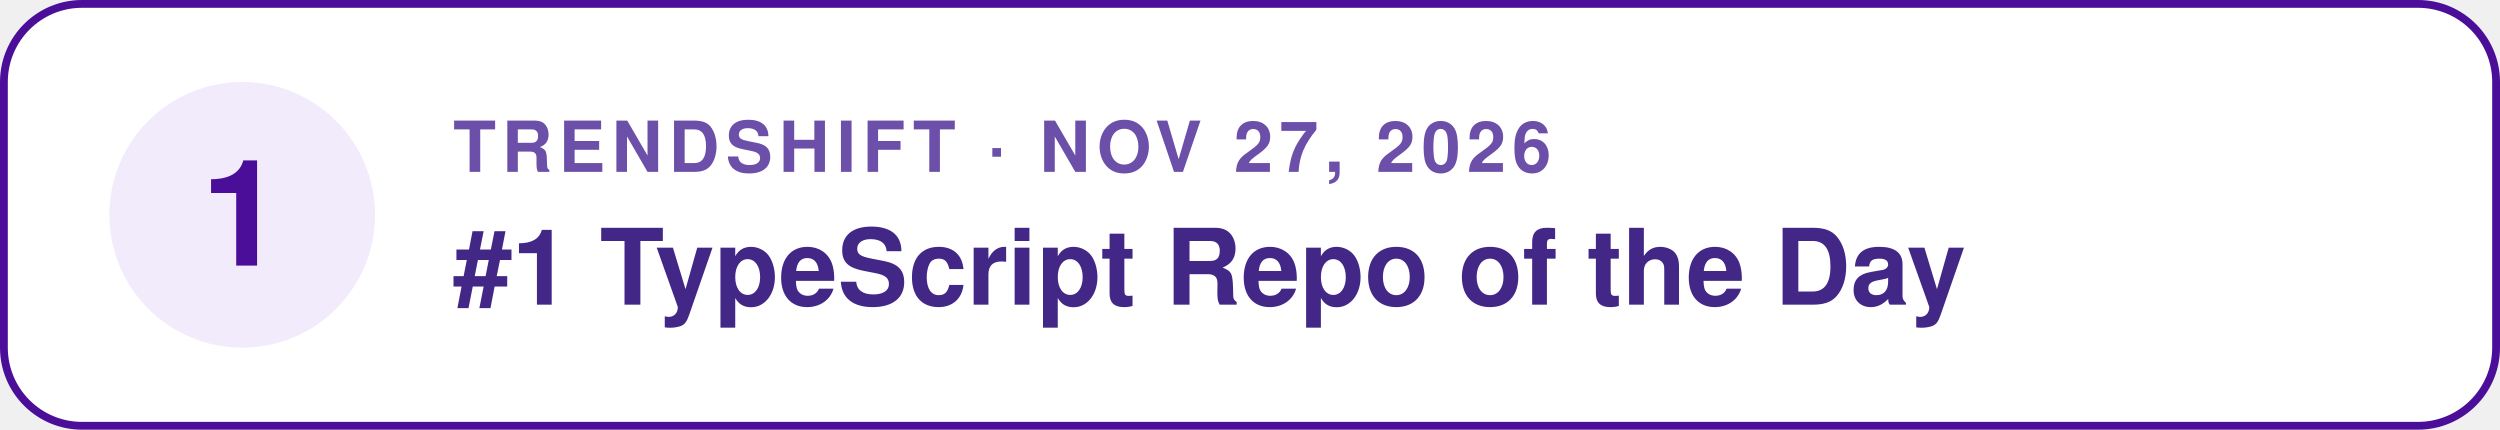
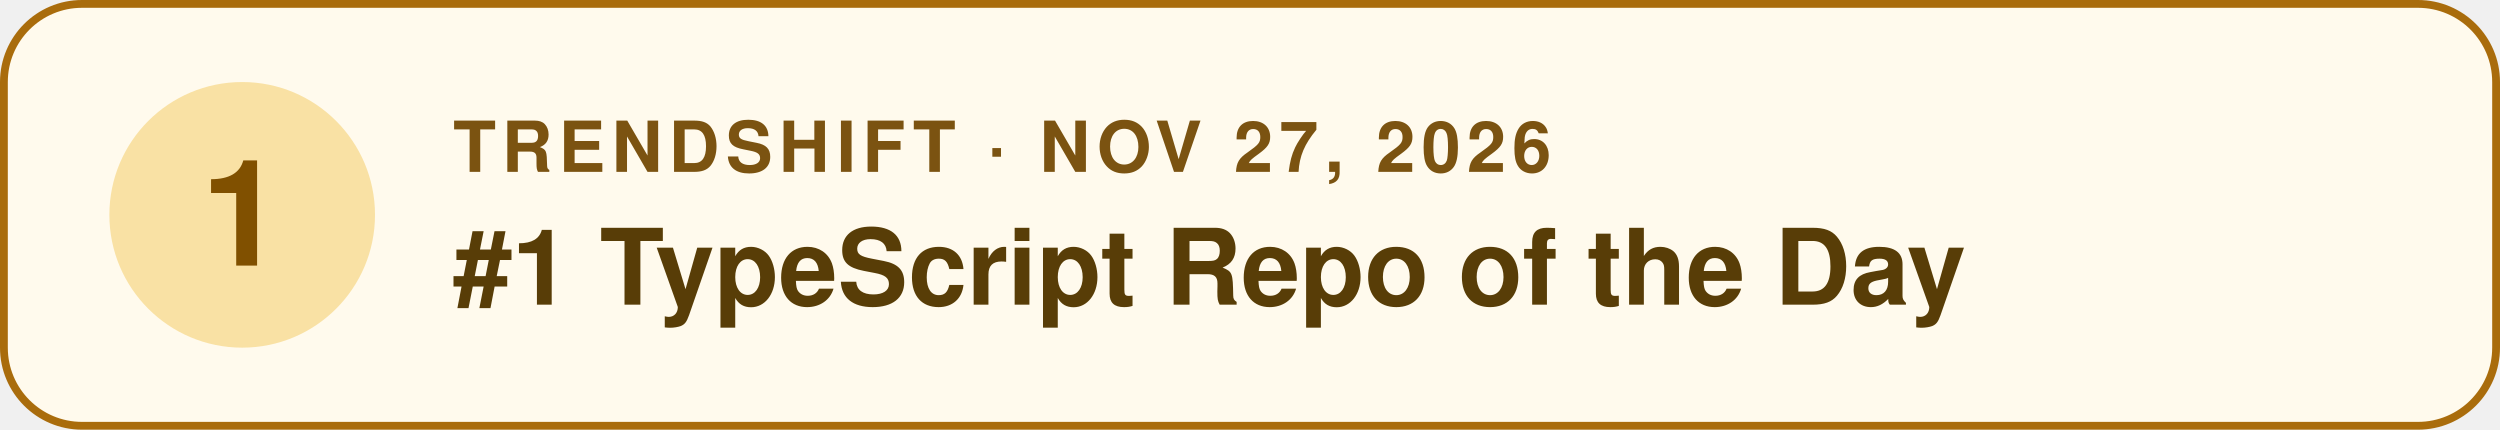
<svg xmlns="http://www.w3.org/2000/svg" width="320" height="55" viewBox="0 0 320 55" role="img" aria-label="TRENDSHIFT · NOV 27, 2026 #1 TypeScript Repo of the Day">
-   <rect x="0.5" y="0.5" width="319" height="54" rx="10" fill="#FFFFFF" stroke="#4A0E99" />
-   <circle cx="31" cy="27.5" r="17" fill="#F1EBFB" />
-   <text x="31" y="34" text-anchor="middle" font-family="-apple-system,BlinkMacSystemFont,'Segoe UI','PingFang SC','Microsoft YaHei','Noto Sans SC',Helvetica,Arial,sans-serif" font-size="19" font-weight="700" fill="#4A0E99">1</text>
-   <text x="58" y="22" font-family="-apple-system,BlinkMacSystemFont,'Segoe UI','PingFang SC','Microsoft YaHei','Noto Sans SC',Helvetica,Arial,sans-serif" font-size="9" font-weight="600" letter-spacing="0.8" fill="#6B4FA8">TRENDSHIFT · NOV 27, 2026</text>
-   <text x="58" y="39" font-family="-apple-system,BlinkMacSystemFont,'Segoe UI','PingFang SC','Microsoft YaHei','Noto Sans SC',Helvetica,Arial,sans-serif" font-size="13.5" font-weight="700" fill="#432787">#1 TypeScript Repo of the Day</text>
+   <rect x="0.5" y="0.5" width="319" height="54" rx="10" fill="#FFFAED" stroke="#A96C0C" />
+   <circle cx="31" cy="27.5" r="17" fill="#F9E1A4" />
+   <text x="31" y="34" text-anchor="middle" font-family="-apple-system,BlinkMacSystemFont,'Segoe UI','PingFang SC','Microsoft YaHei','Noto Sans SC',Helvetica,Arial,sans-serif" font-size="19" font-weight="700" fill="#805000">1</text>
+   <text x="58" y="22" font-family="-apple-system,BlinkMacSystemFont,'Segoe UI','PingFang SC','Microsoft YaHei','Noto Sans SC',Helvetica,Arial,sans-serif" font-size="9" font-weight="600" letter-spacing="0.8" fill="#7B5311">TRENDSHIFT · NOV 27, 2026</text>
+   <text x="58" y="39" font-family="-apple-system,BlinkMacSystemFont,'Segoe UI','PingFang SC','Microsoft YaHei','Noto Sans SC',Helvetica,Arial,sans-serif" font-size="13.5" font-weight="700" fill="#583D07">#1 TypeScript Repo of the Day</text>
</svg>
